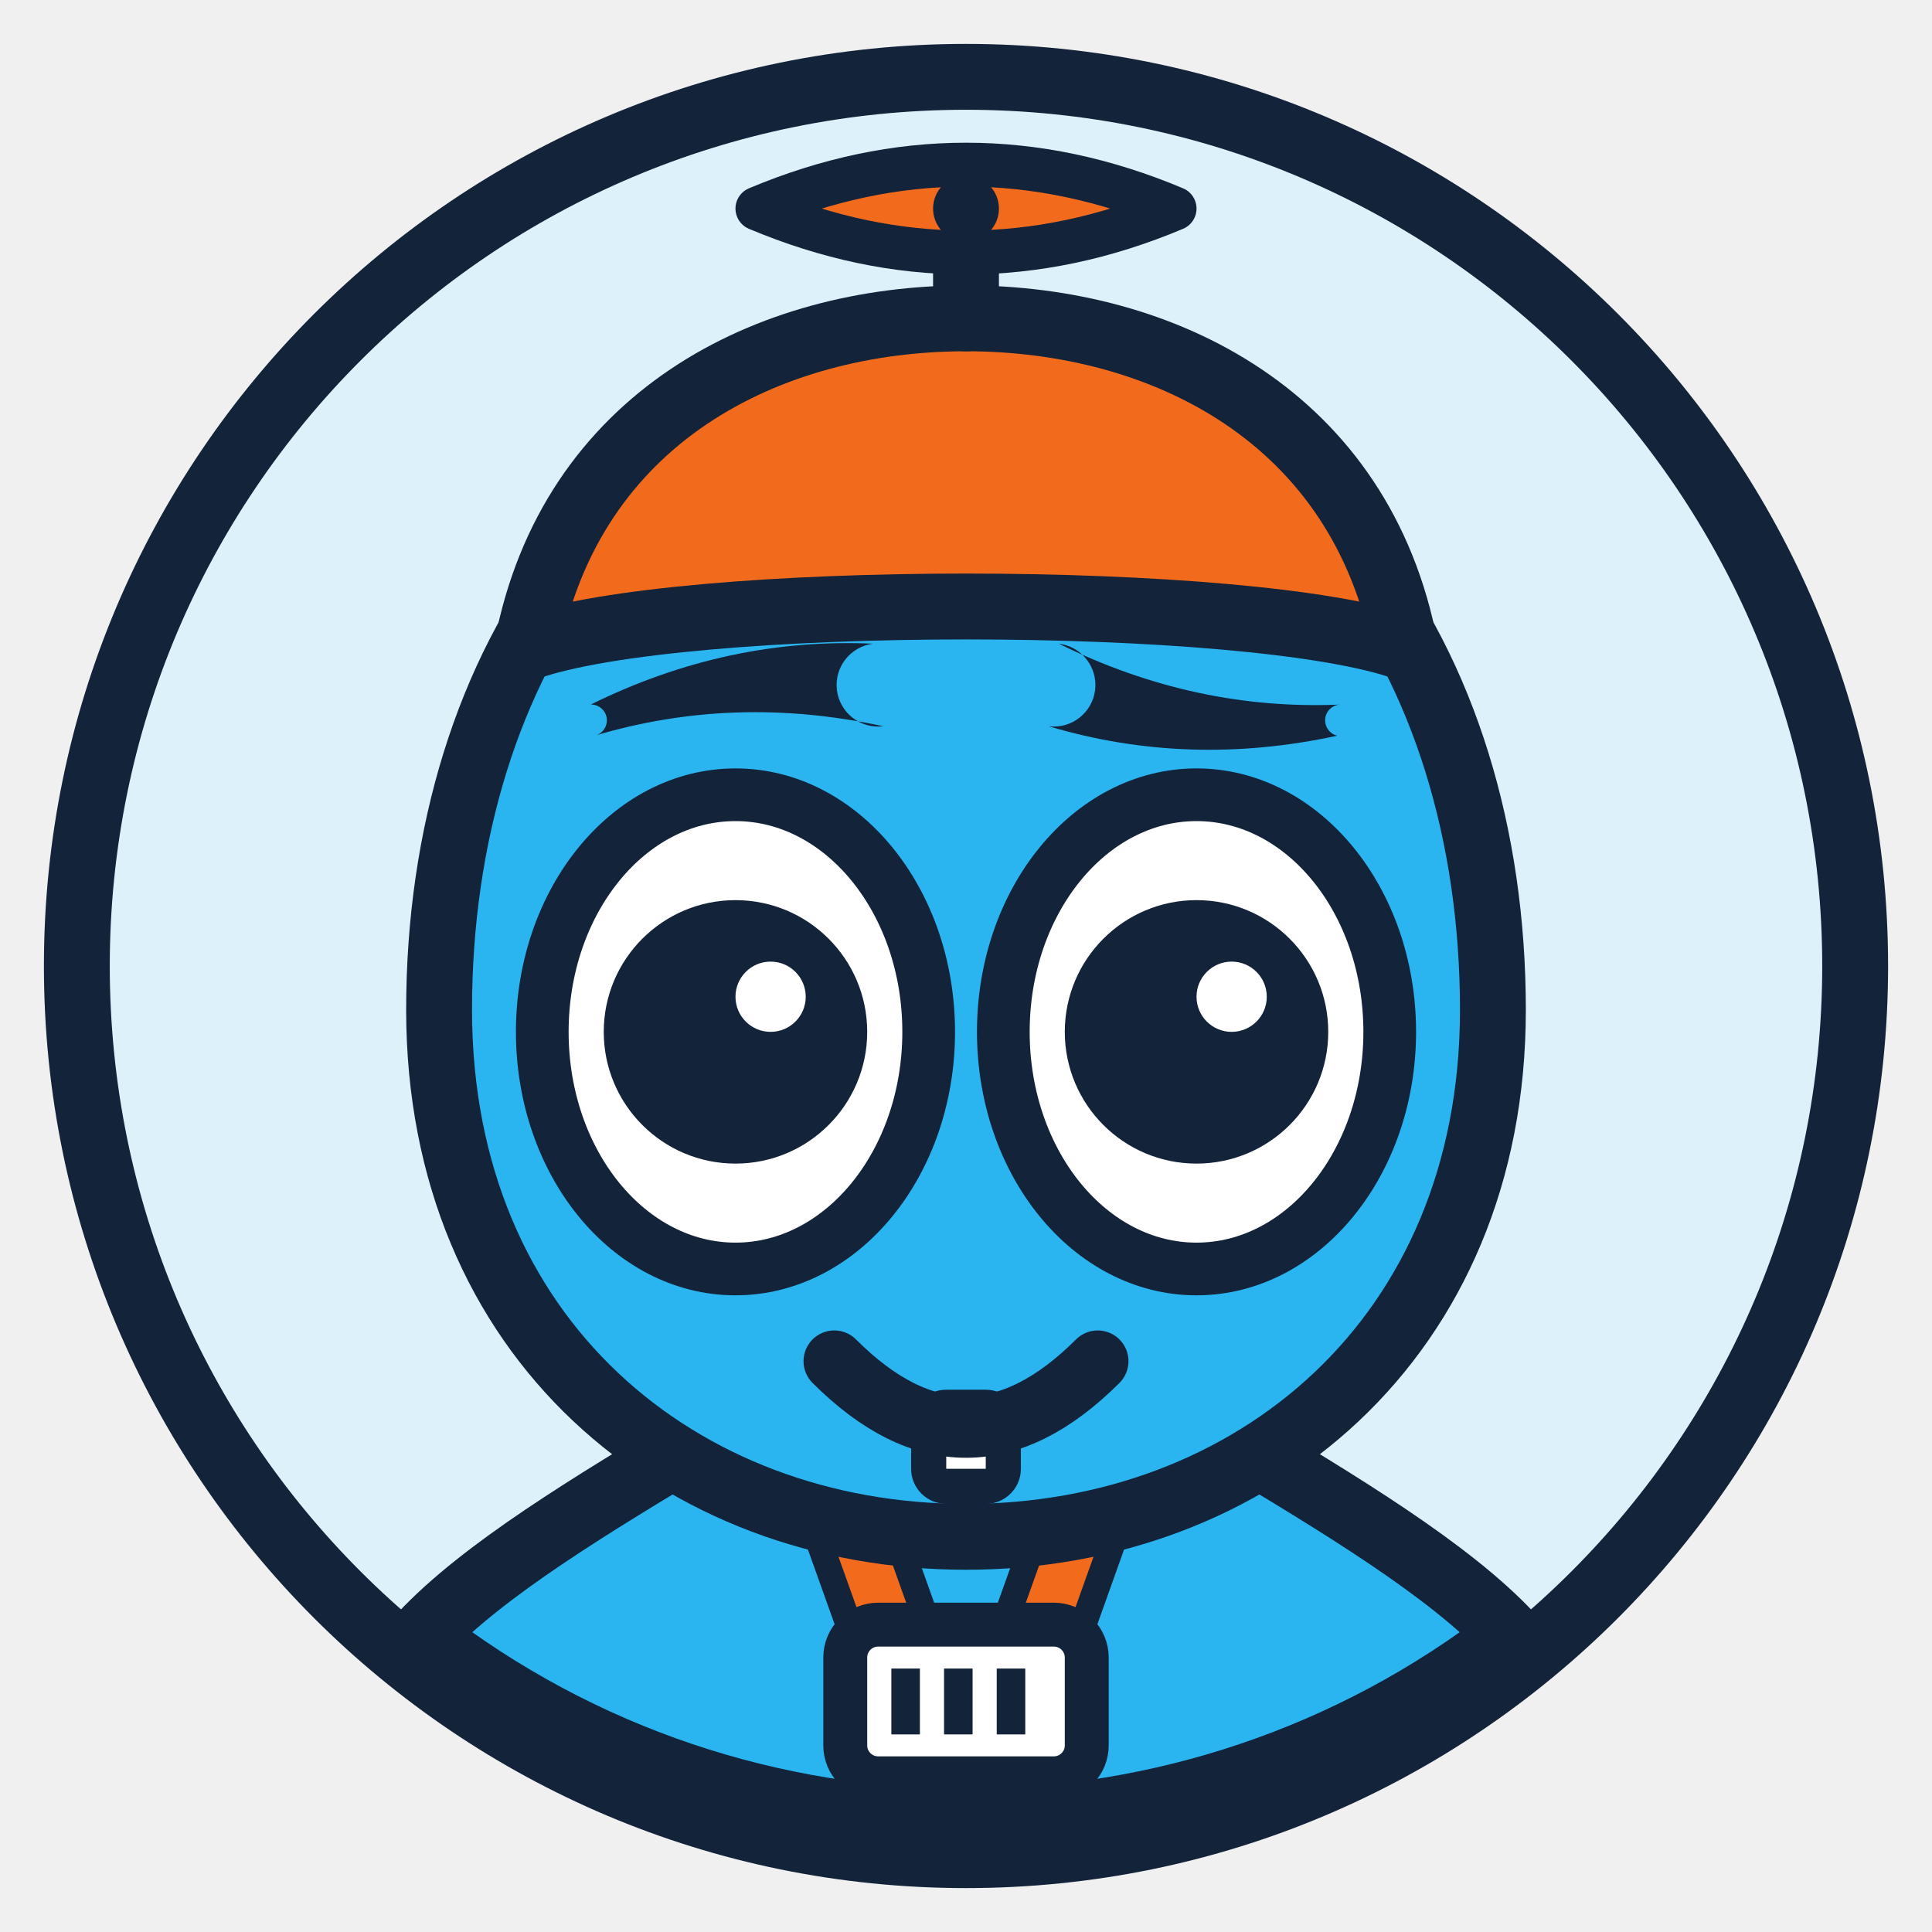
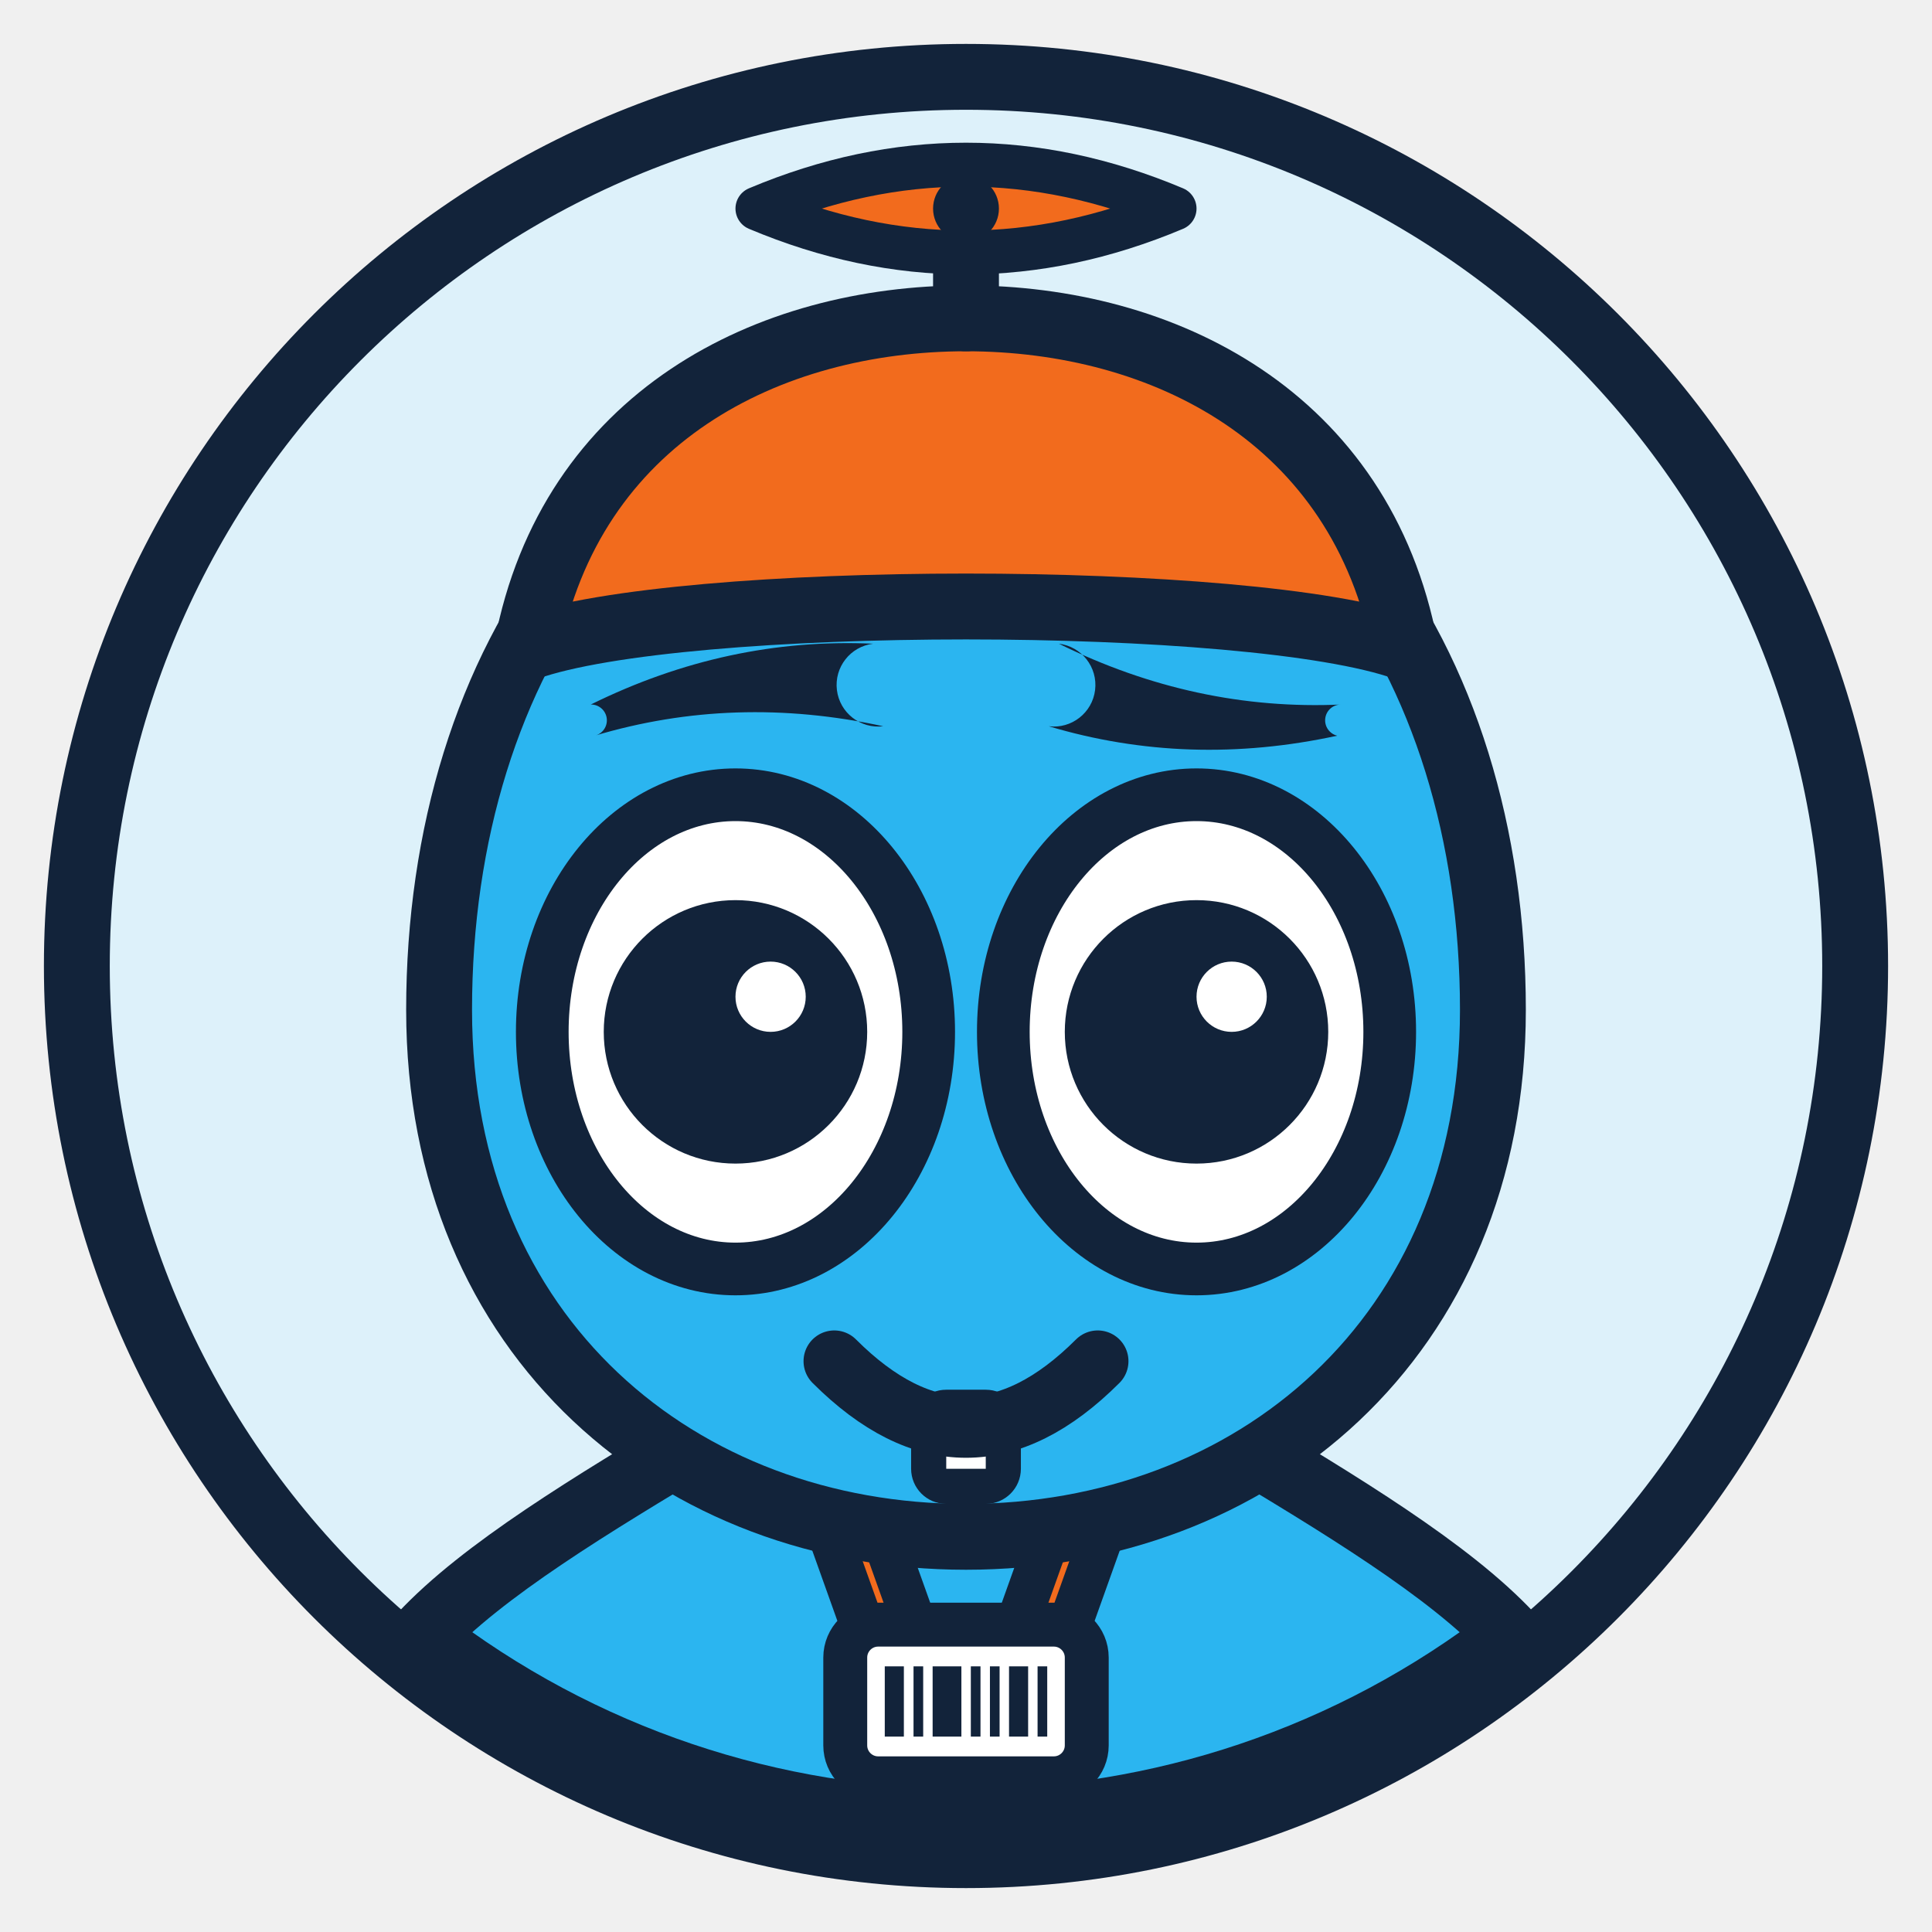
<svg xmlns="http://www.w3.org/2000/svg" viewBox="0 0 88 88" width="88" height="88" color="#12233A" role="img" aria-label="Shin: good">
  <circle class="face-disc" cx="44" cy="44" r="40.5" fill="#DDF1FA" />
  <g class="face-body" transform="translate(0 -1.5)">
    <path d="M32 67 C27 70 22 73 19.2 76 A40.5 40.5 0 0 0 68.8 76 C66 73 61 70 56 67 Z" fill="#2BB5F0" stroke="currentColor" stroke-width="3" stroke-linejoin="round" />
-     <path d="M38.5 70 L41 77 M49.5 70 L47 77" stroke="currentColor" stroke-width="4.6" stroke-linecap="round" fill="none" />
-     <path d="M38.5 70 L41 77 M49.5 70 L47 77" stroke="#F26B1D" stroke-width="2.2" stroke-linecap="round" fill="none" />
+     <path d="M37.30 70 L39.70 70 L42.20 77 L39.80 77 Z M48.30 70 L50.70 70 L48.20 77 L45.80 77 Z" fill="#F26B1D" stroke="currentColor" stroke-width="2" stroke-linejoin="round" />
    <rect x="38.5" y="75.5" width="11" height="7" rx="1.5" fill="#FFFFFF" stroke="currentColor" stroke-width="2" />
-     <path d="M40.6 77.5 h1.3 v3 h-1.3 Z M43 77.5 h1.3 v3 h-1.3 Z M45.4 77.5 h1.3 v3 h-1.3 Z" fill="#12233A" />
+     <path d="M40.30 77.4 h0.87 v3.2 h-0.87 Z M41.61 77.4 h0.44 v3.2 h-0.44 Z M42.48 77.4 h1.31 v3.2 h-1.31 Z M44.22 77.4 h0.44 v3.2 h-0.44 Z M45.09 77.4 h0.44 v3.2 h-0.44 Z M45.96 77.4 h0.87 v3.2 h-0.87 Z M47.26 77.4 h0.44 v3.2 h-0.44 Z" fill="#12233A" />
  </g>
  <g class="face-head">
    <path class="face-skull" d="M44 17 C59 17 68 30 68 46 C68 61 57 70 44 70 C31 70 20 61 20 46 C20 30 29 17 44 17 Z" fill="#2BB5F0" stroke="currentColor" stroke-width="3" />
    <g class="face-hat">
      <path d="M24 29.5 C26 19 35 14.5 44 14.5 C53 14.5 62 19 64 29.5 C57 27 31 27 24 29.5 Z" fill="#F26B1D" stroke="currentColor" stroke-width="3" stroke-linejoin="round" />
      <path d="M44 14.5 L44 10.5" stroke="currentColor" stroke-width="3" stroke-linecap="round" />
      <g>
        <path d="M34.5 9.5 Q44 5.5 53.5 9.5 Q44 13.5 34.5 9.5 Z" fill="#F26B1D" stroke="currentColor" stroke-width="2" stroke-linejoin="round" />
        <circle cx="44" cy="9.5" r="1.5" fill="#12233A" />
      </g>
    </g>
    <g class="face-brows">
      <path d="M39.77 29.32 Q33.13 29.02 26.91 32.09 A0.72 0.72 0 0 1 27.09 33.51 Q33.45 31.61 40.23 33.08 A1.89 1.89 0 0 1 39.77 29.32 Z M47.77 33.08 Q54.13 34.98 60.91 33.51 A0.72 0.72 0 0 1 61.09 32.09 Q54.45 32.39 48.23 29.32 A1.89 1.89 0 0 1 47.77 33.08 Z" fill="currentColor" />
    </g>
    <g class="face-eyes">
      <ellipse cx="33.5" cy="47" rx="8.8" ry="10.8" fill="#FFFFFF" />
      <circle cx="33.5" cy="47" r="6" fill="#12233A" />
      <circle cx="35.1" cy="45.4" r="1.6" fill="#FFFFFF" />
      <ellipse cx="33.5" cy="47" rx="8.8" ry="10.8" fill="none" stroke="currentColor" stroke-width="2.4" />
      <ellipse cx="54.5" cy="47" rx="8.8" ry="10.8" fill="#FFFFFF" />
      <circle cx="54.5" cy="47" r="6" fill="#12233A" />
      <circle cx="56.1" cy="45.4" r="1.6" fill="#FFFFFF" />
      <ellipse cx="54.5" cy="47" rx="8.8" ry="10.8" fill="none" stroke="currentColor" stroke-width="2.4" />
    </g>
    <g class="face-mouth">
      <rect x="42.3" y="64.10" width="3.4" height="3.6" rx=".8" fill="#FFFFFF" stroke="currentColor" stroke-width="1.6" />
      <path d="M38 62 Q44 68 50 62" stroke="currentColor" stroke-width="2.8" stroke-linecap="round" fill="none" />
    </g>
  </g>
  <g class="face-extras" />
  <circle class="face-ring" cx="44" cy="44" r="40.5" fill="none" stroke="currentColor" stroke-width="3" />
</svg>
